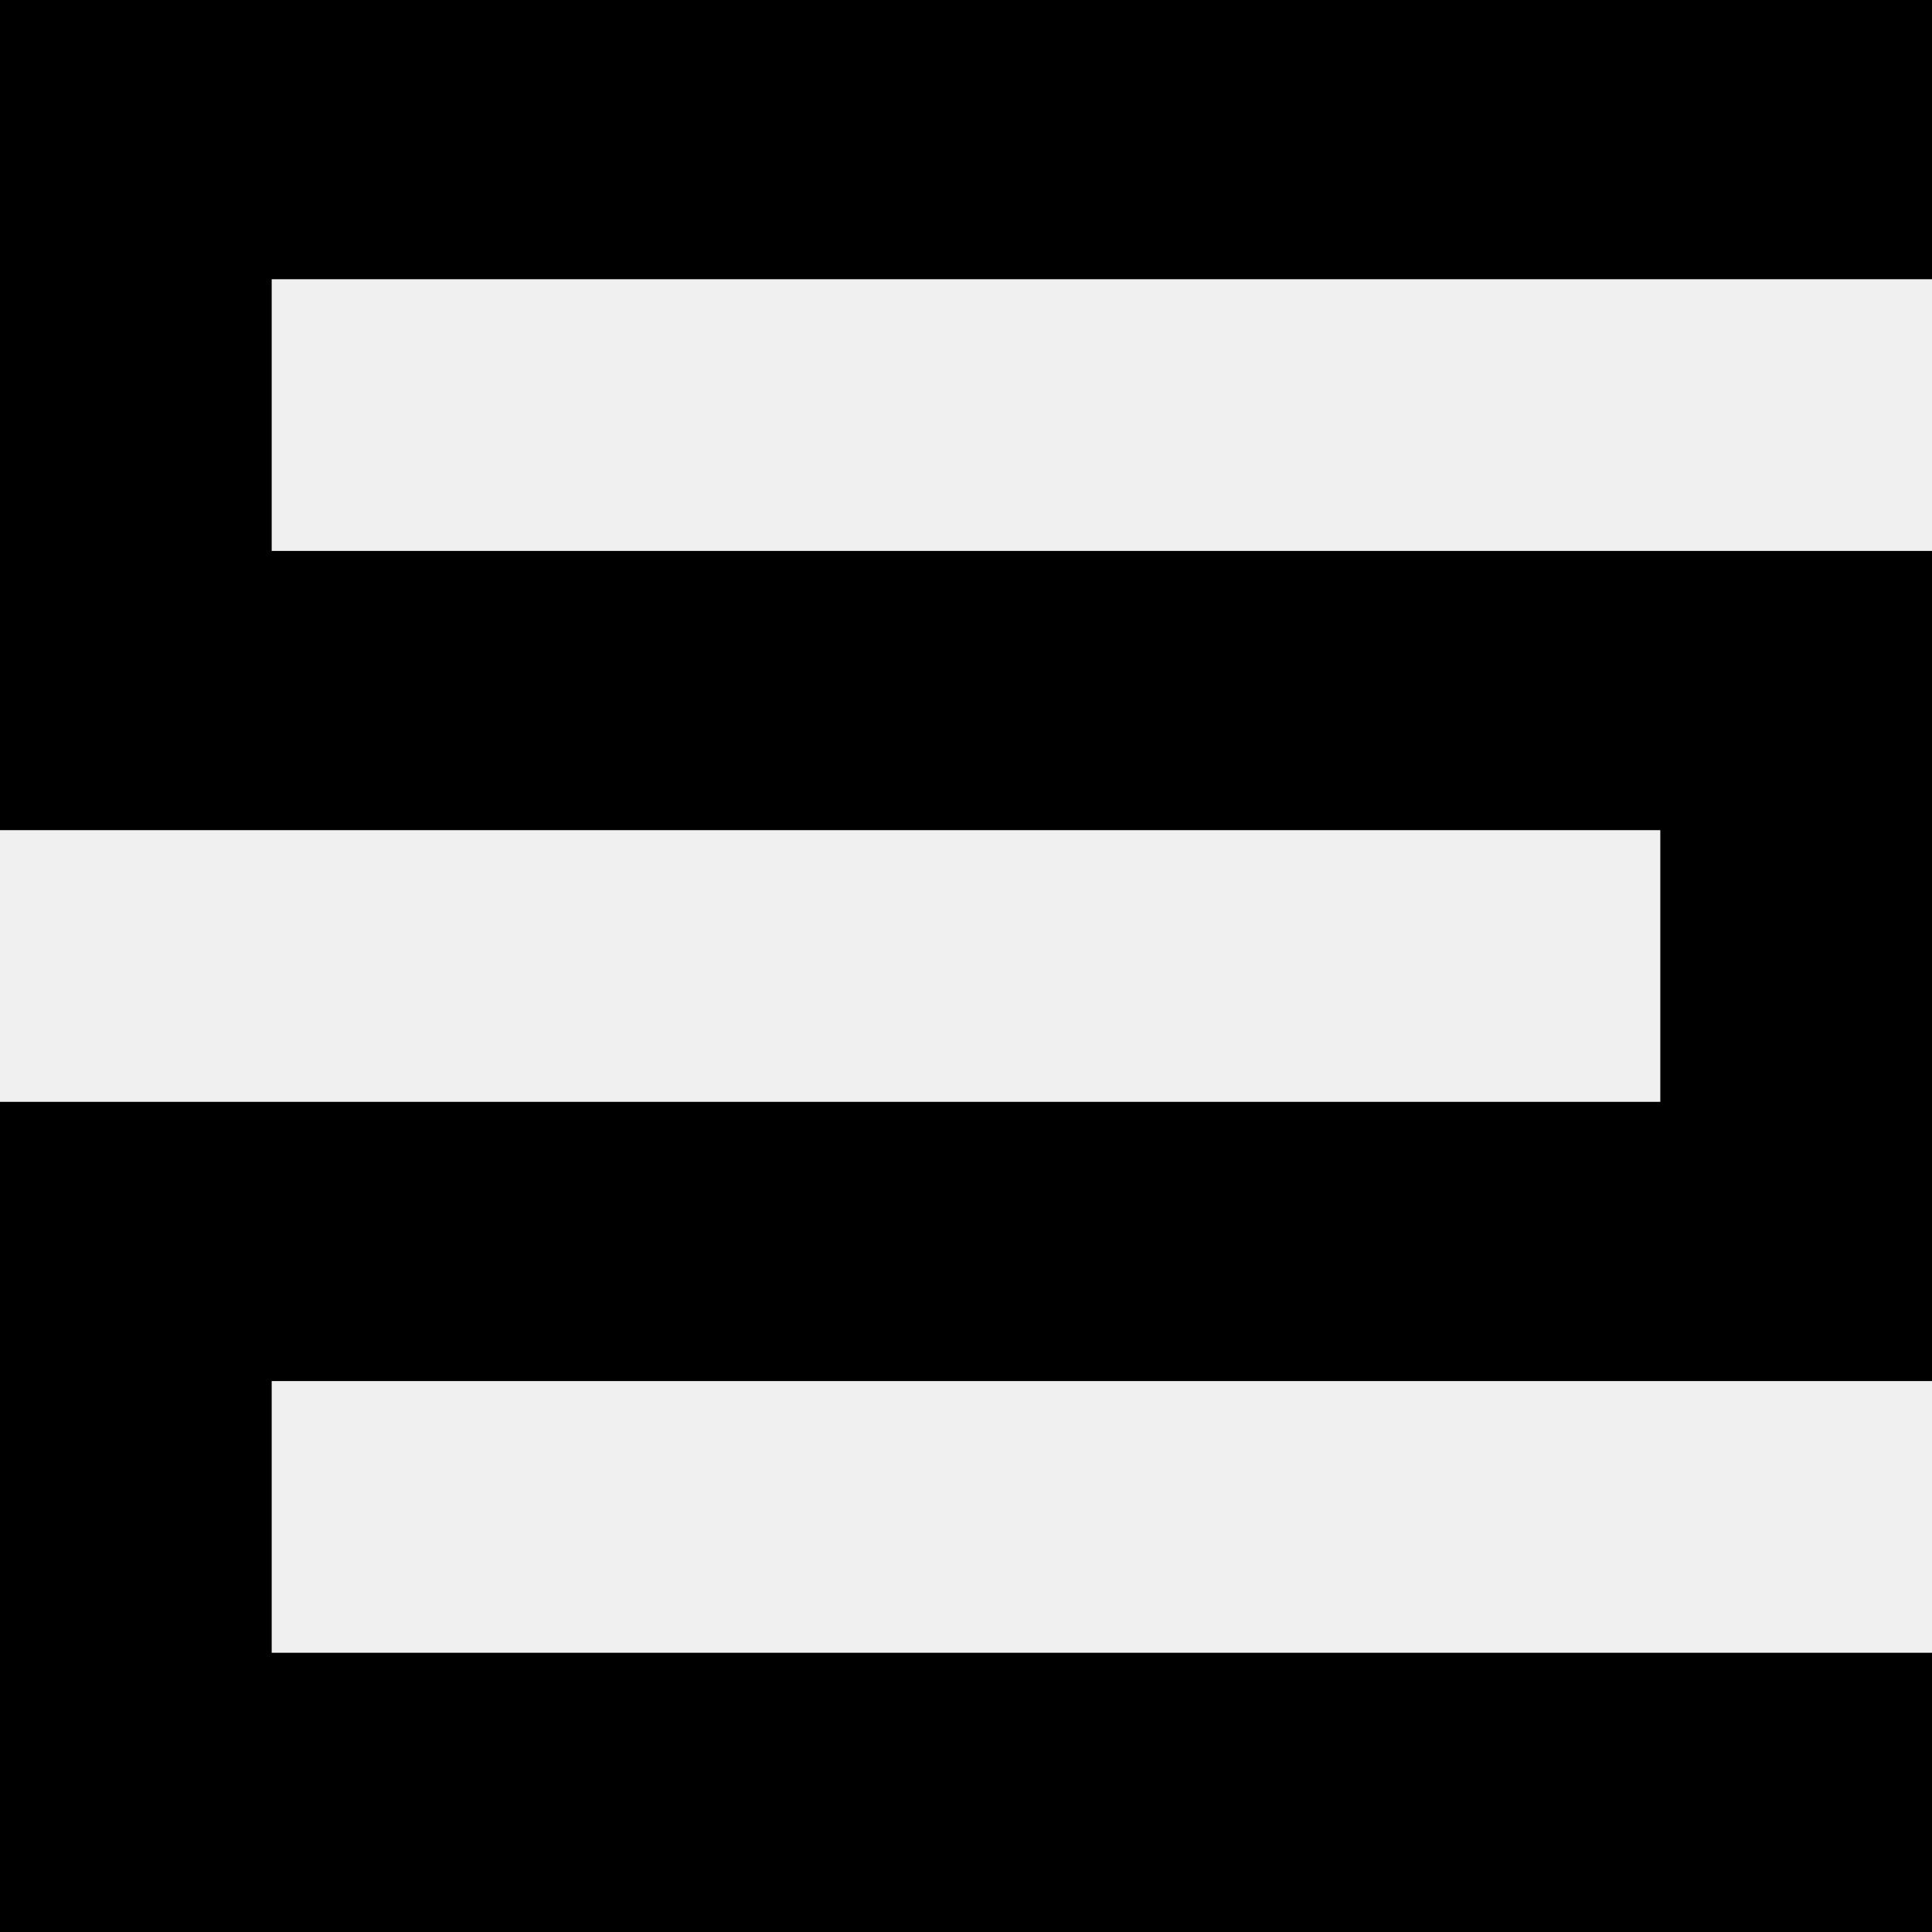
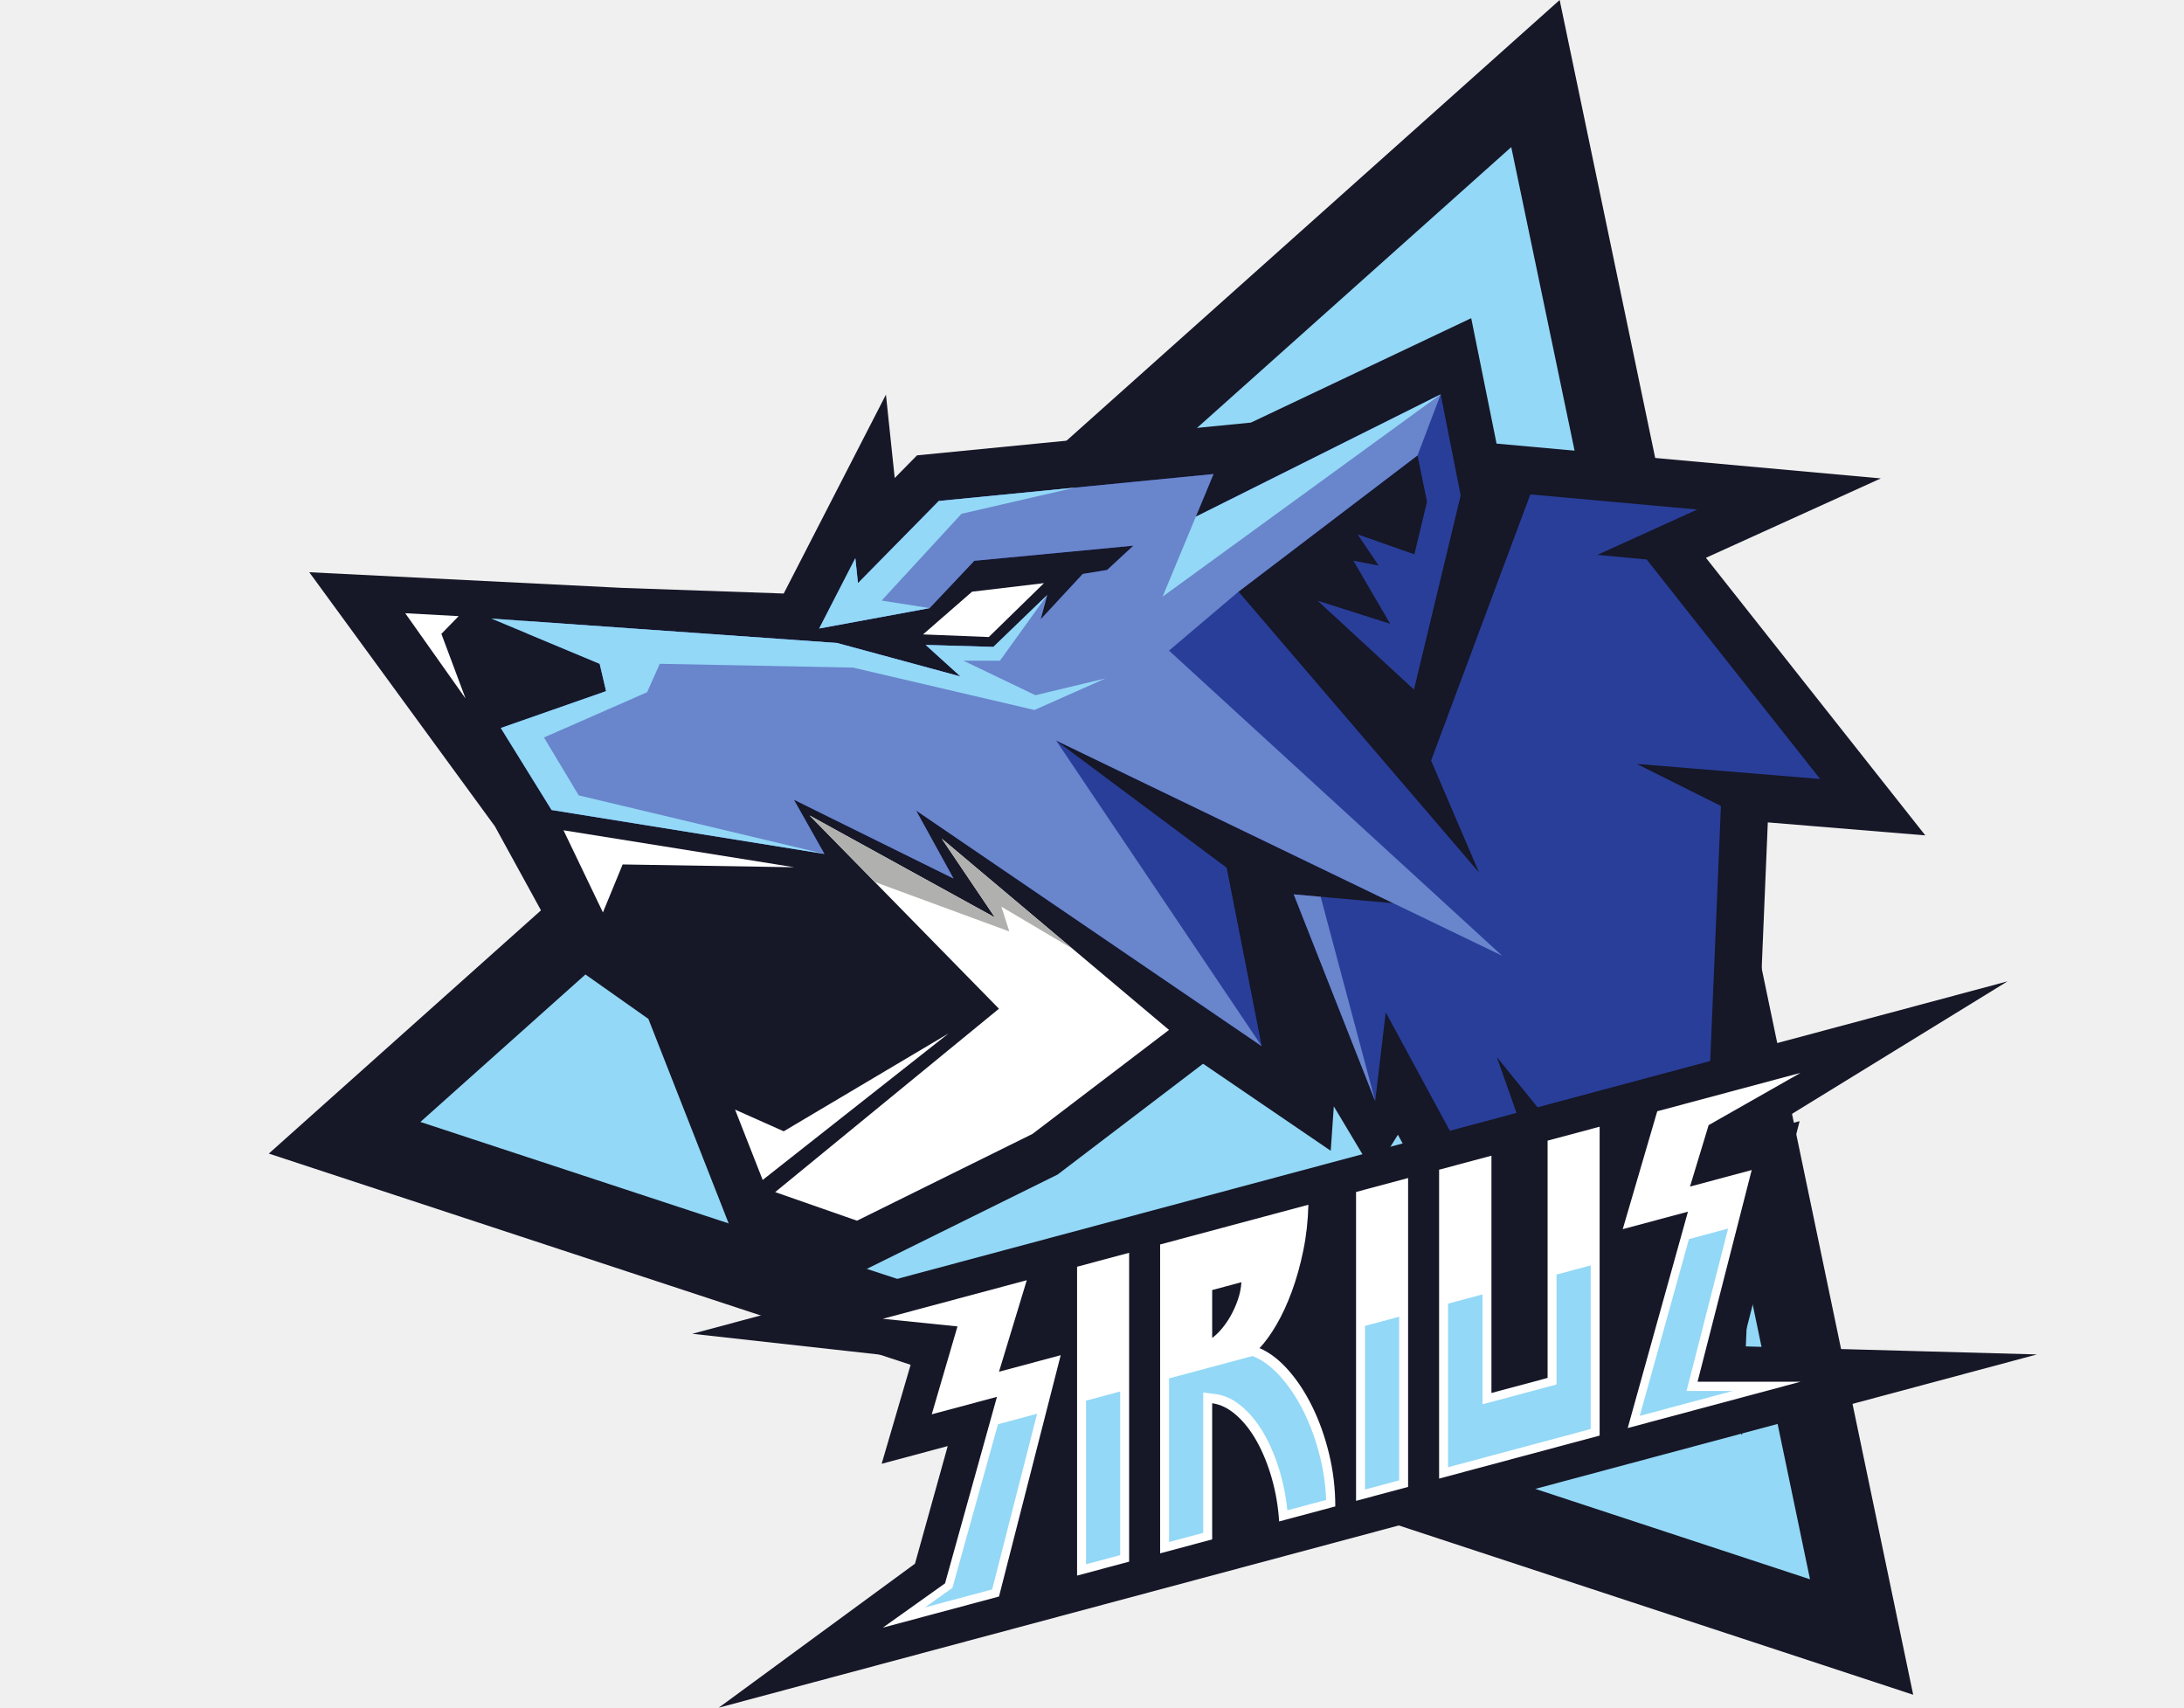
- <svg xmlns="http://www.w3.org/2000/svg" version="1.0" width="512pt" height="512pt" viewBox="0 0 512 512" preserveAspectRatio="xMidYMid meet">
-   <g transform="translate(0,512) scale(0.1,-0.1)" fill="#000000" stroke="none">
-     <path d="M0 4020 l0 -1100 2200 0 2200 0 0 -360 0 -360 -2200 0 -2200 0 0 -1100 0 -1100 2560 0 2560 0 0 370 0 370 -2200 0 -2200 0 0 360 0 360 2200 0 2200 0 0 1100 0 1100 -2200 0 -2200 0 0 360 0 360 2200 0 2200 0 0 370 0 370 -2560 0 -2560 0 0 -1100z" />
+ <svg xmlns="http://www.w3.org/2000/svg" version="1.1" id="svg1" width="1778.667" height="1390.667" viewBox="0 0 1778.667 1390.667">
+   <defs id="defs1">
+     <clipPath clipPathUnits="userSpaceOnUse" id="clipPath12">
+       <path d="m 3059.1,5983.58 642.85,225 -39.03,167.15 -661.68,276.43 2110.87,-149.09 754.7,-204.74 -212.76,192.7 413.48,-12.05 329.18,317.14 -40.14,-148.54 256.92,277 148.53,24.08 160.58,148.54 -971.48,-92.34 -272.98,-289.03 -674.42,-124.45 220.79,429.54 16.06,-152.55 493.77,501.81 1678.02,164.59 -108.39,-260.94 1495.85,747.62 206.25,-611.13 -76.28,-718.58 -293.05,-473.69 -409.46,497.78 305.09,-4.01 -104.38,409.46 192.7,-24.08 -144.53,144.51 353.28,-56.2 -8.04,212.77 -163.02,250.3 -1093.49,-832.39 1469.27,-1715.2 -293.04,683.5 533.91,790.84 72.26,834.99 1019.61,-92.33 L 9756.75,7041 10057.8,7012.9 11117.6,5672.09 9997.62,5764.42 10511.5,5507.5 10383,2444.53 9142.55,3974 l 168.6,-477.71 -164.59,-509.83 -682.44,1260.52 -64.23,-541.95 -497.78,1262.53 608.18,-54.19 -2059.38,993.56 1041.73,-776.79 214.1,-1089.9 -2110.9,1439.16 228.82,-415.49 -975.49,481.73 186.67,-331.19 -1666.69,268.39 z" transform="translate(0,2.5000001e-4)" id="path12" />
+     </clipPath>
+     <clipPath clipPathUnits="userSpaceOnUse" id="clipPath14">
+       <path d="m 3059.1,5983.58 642.85,225 -39.03,167.15 -661.68,276.43 2110.87,-149.09 754.7,-204.74 -212.76,192.7 413.48,-12.05 329.18,317.14 -40.14,-148.54 256.92,277 148.53,24.08 160.58,148.54 -971.48,-92.34 -272.98,-289.03 -674.42,-124.45 220.79,429.54 16.06,-152.55 493.77,501.81 1678.02,164.59 -108.39,-260.94 1495.85,747.62 206.25,-611.13 -76.28,-718.58 -293.05,-473.69 -409.46,497.78 305.09,-4.01 -104.38,409.46 192.7,-24.08 -144.53,144.51 353.28,-56.2 -8.04,212.77 -163.02,250.3 -1093.49,-832.39 1469.27,-1715.2 -293.04,683.5 533.91,790.84 72.26,834.99 1019.61,-92.33 L 9756.75,7041 10057.8,7012.9 11117.6,5672.09 9997.62,5764.42 10511.5,5507.5 10383,2444.53 9142.55,3974 l 168.6,-477.71 -164.59,-509.83 -682.44,1260.52 -64.23,-541.95 -497.78,1262.53 608.18,-54.19 -2059.38,993.56 1041.73,-776.79 214.1,-1089.9 -2110.9,1439.16 228.82,-415.49 -975.49,481.73 186.67,-331.19 -1666.69,268.39 z" transform="translate(0,2.5000001e-4)" id="path14" />
+     </clipPath>
+   </defs>
+   <g id="g1">
+     <g id="group-R5">
+       <path id="path2" d="M 11412.3,385.199 9398.11,10039.9 2044.03,3468.24 Z" style="fill:#93d8f6;fill-opacity:1;fill-rule:nonzero;stroke:none" transform="matrix(0.1333333,0,0,-0.1333333,0,1390.667)" />
+       <path id="path3" d="M 9526.51,10430 1641.95,3384.36 11685.9,79 9526.51,10430 Z M 9230.85,9531.63 11055.7,784.18 2567.79,3577.5 9230.85,9531.63" style="fill:#161727;fill-opacity:1;fill-rule:nonzero;stroke:none" transform="matrix(0.1333333,0,0,-0.1333333,0,1390.667)" />
+       <path id="path4" d="m 10419.9,7023.12 1068.2,484.91 -2347.03,212.52 -154.83,766.11 -1345.58,-637.73 -2039.45,-200.04 -136.25,-138.47 -53.6,509.18 -624.34,-1214.64 -987.36,34.44 -1910.56,95.61 1133.59,-1551.62 460.7,-839.8 477.08,-336.72 391.11,-996.39 106.97,-272.51 795.35,-277.91 1206.22,596.34 888.33,676.68 779.69,-531.57 18.84,271.41 244.89,-409.47 146.67,236.18 675.83,-1248.3 270.9,839.12 1155.63,-1424.98 157,3741.62 962,-79.31 -1340,1695.34" style="fill:#161727;fill-opacity:1;fill-rule:nonzero;stroke:none" transform="matrix(0.1333333,0,0,-0.1333333,0,1390.667)" />
+       <path id="path5" d="m 3059.1,5983.58 642.85,225 -39.03,167.15 -661.68,276.43 2110.87,-149.09 754.7,-204.74 -212.76,192.7 413.48,-12.05 329.18,317.14 -40.14,-148.54 256.92,277 148.53,24.08 160.58,148.54 -971.48,-92.34 -272.98,-289.03 -674.42,-124.45 220.79,429.54 16.06,-152.55 493.77,501.81 1678.02,164.59 -108.39,-260.94 1495.85,747.62 122.13,-617.15 -285.21,-1186.25 -589.07,543.4 443.57,-141.44 -225,385.72 154.69,-30.08 -128.98,190.8 347.14,-122.15 77.15,321.43 -57.86,282.85 -1093.49,-832.39 1469.27,-1715.2 -293.04,683.5 606.17,1625.83 1019.61,-92.33 L 9756.75,7041 10057.8,7012.9 11117.6,5672.09 9997.62,5764.42 10511.5,5507.5 10383,2444.53 9142.55,3974 l 168.6,-477.71 -164.59,-509.83 -682.44,1260.52 -64.23,-541.95 -497.78,1262.53 608.18,-54.19 -2059.38,993.56 1041.73,-776.79 214.1,-1089.9 -2110.9,1439.16 228.82,-415.49 -975.49,481.73 186.67,-331.19 -1666.69,268.39 -310.05,500.74" style="fill:#293e99;fill-opacity:1;fill-rule:nonzero;stroke:none" transform="matrix(0.1333333,0,0,-0.1333333,0,1390.667)" />
+       <path id="path6" d="M 4945.18,5449.29 6077.57,4826.06 5752.4,5307.78 7140.38,4139.59 6306.39,3504.32 5234.55,2974.42 4734.76,3149.05 6101.66,4269.06 4945.18,5449.29" style="fill:#ffffff;fill-opacity:1;fill-rule:nonzero;stroke:none" transform="matrix(0.1333333,0,0,-0.1333333,0,1390.667)" />
+       <path id="path7" d="m 2801.44,6666.84 -326.27,17.8 368.57,-521.06 -147.69,395.03 105.39,108.23" style="fill:#ffffff;fill-opacity:1;fill-rule:nonzero;stroke:none" transform="matrix(0.1333333,0,0,-0.1333333,0,1390.667)" />
+       <path id="path8" d="m 3441.85,5358.99 1409.05,-225.86 -1047.76,17.12 -120.43,-293.06 -240.86,501.8" style="fill:#ffffff;fill-opacity:1;fill-rule:nonzero;stroke:none" transform="matrix(0.1333333,0,0,-0.1333333,0,1390.667)" />
+       <path id="path9" d="m 4489.88,3652.86 168.6,-429.54 1136.07,895.2 -1007.6,-598.14 -297.07,132.48" style="fill:#ffffff;fill-opacity:1;fill-rule:nonzero;stroke:none" transform="matrix(0.1333333,0,0,-0.1333333,0,1390.667)" />
+       <path id="path10" d="m 5637.99,6555.25 401.44,-16.06 337.21,329.18 -439.07,-52.18 -299.58,-260.94" style="fill:#ffffff;fill-opacity:1;fill-rule:nonzero;stroke:none" transform="matrix(0.1333333,0,0,-0.1333333,0,1390.667)" />
+       <path id="path11" d="m 6450.91,5906.93 2724.77,-1314.58 -2035.3,1863.99 424.51,359.85 1093.49,832.39 141.44,372.87 -5233.25,-588.05 -966.46,-2402.61 4227.15,-1807.47 1572.63,481.71 -333.29,1247.88 -164.49,14.65 -63.23,-1201.31 -132.14,273.99 -1255.83,1866.69" style="fill:#6985cc;fill-opacity:1;fill-rule:nonzero;stroke:none" transform="matrix(0.1333333,0,0,-0.1333333,0,1390.667)" clip-path="url(#clipPath12)" />
+       <path id="path13" d="M 7412.36,7534.77 7101.24,6785.78 8799.82,8021.45 4066.36,7484.59 2853.39,6703.78 c 0,0 -27.48,-1332.77 8.66,-1332.77 36.13,0 2173.79,-156.56 2173.79,-156.56 l -1501.03,357.71 -212.14,353.57 630,276.43 77.14,173.57 1180.65,-23.21 1107.97,-258.92 433.55,192.69 -427.53,-102.37 -439.57,210.76 h 222.8 l 289.03,401.44 -718.57,-80.29 -293.05,46.16 487.74,529.9 692.17,159.76 793.33,225.63 54.03,-142.51" style="fill:#93d8f6;fill-opacity:1;fill-rule:nonzero;stroke:none" transform="matrix(0.1333333,0,0,-0.1333333,0,1390.667)" clip-path="url(#clipPath14)" />
+       <path id="path15" d="m 5342.99,5043.3 821.86,-302.32 -48.18,151.16 436.5,-258.32 -800.77,673.96 325.17,-481.72 -1132.39,623.23 397.81,-405.99" style="fill:#b0b0ae;fill-opacity:1;fill-rule:nonzero;stroke:none" transform="matrix(0.1333333,0,0,-0.1333333,0,1390.667)" />
+       <path id="path16" d="m 12442,2157.6 -745.5,-199.79 -359,-96.2 L 5356.83,259.102 4968.2,155 4389.98,0 l 482.68,354.199 377.48,276.883 338.62,248.5 199.98,718.258 -403.53,-108.2 188.65,644.64 -369.15,41.03 -383.29,42.52 -592.83,65.85 576.07,154.36 347.69,93.21 6063.15,1624.59 301.7,80.83 745.1,199.71 -657.2,-403.99 -823.9,-506.47 210.9,56.48 -351.6,-1375.34 760.5,-20.89 269.5,-7.4 771.5,-21.17" style="fill:#161727;fill-opacity:1;fill-rule:nonzero;stroke:none" transform="matrix(0.1333333,0,0,-0.1333333,0,1390.667)" />
+       <path id="path17" d="m 5392.34,488.82 379.98,270.59 317.16,1139.15 -398.31,-106.72 157.16,536.92 -455.99,46.6 879.33,235.61 -169.69,-559.05 376.88,100.99 L 6101.98,678.969 5392.34,488.82" style="fill:#ffffff;fill-opacity:1;fill-rule:nonzero;stroke:none" transform="matrix(0.1333333,0,0,-0.1333333,0,1390.667)" />
+       <path id="path18" d="m 6578.86,806.75 v 1886.54 l 317.94,85.19 V 891.941 L 6578.86,806.75" style="fill:#ffffff;fill-opacity:1;fill-rule:nonzero;stroke:none" transform="matrix(0.1333333,0,0,-0.1333333,0,1390.667)" />
+       <path id="path19" d="m 7404.06,2550.82 v -292.39 c 19.04,13.57 38.68,32.38 58.94,56.48 20.23,24.05 38.68,51.04 55.37,80.93 16.66,29.9 30.96,62.09 42.87,96.66 11.89,34.54 19.04,69.94 21.44,106.18 z m 409.03,-1413.36 c -5.97,91.6 -20.85,179.14 -44.65,262.62 -23.84,83.44 -53.9,158.02 -90.21,223.73 -36.33,65.67 -78.31,119.69 -125.92,162.03 -47.64,42.3 -97.06,66.79 -148.25,73.42 v -831.4 L 7086.12,942.672 V 2829.2 l 905.58,242.66 c -2.4,-97.27 -12.8,-190.74 -31.25,-280.43 -18.48,-89.73 -41.7,-172.62 -69.67,-248.76 -27.99,-76.15 -59.24,-143.88 -93.77,-203.09 -34.55,-59.28 -69.07,-107.1 -103.59,-143.45 60.72,-26.12 118.78,-70.31 174.15,-132.58 55.37,-62.32 104.48,-136.88 147.35,-223.67 42.87,-86.84 77.08,-182.75 102.71,-287.76 25.58,-105.01 38.4,-212.6 38.4,-322.77 l -342.94,-91.89" style="fill:#ffffff;fill-opacity:1;fill-rule:nonzero;stroke:none" transform="matrix(0.1333333,0,0,-0.1333333,0,1390.667)" />
+       <path id="path20" d="m 8282.84,1263.33 v 1886.54 l 317.94,85.18 V 1348.52 l -317.94,-85.19" style="fill:#ffffff;fill-opacity:1;fill-rule:nonzero;stroke:none" transform="matrix(0.1333333,0,0,-0.1333333,0,1390.667)" />
+       <path id="path21" d="m 8790.1,1399.25 v 1886.54 l 319.73,85.67 V 1922.23 l 342.94,91.89 v 1449.22 l 317.93,85.2 V 1662 l -980.6,-262.75" style="fill:#ffffff;fill-opacity:1;fill-rule:nonzero;stroke:none" transform="matrix(0.1333333,0,0,-0.1333333,0,1390.667)" />
+       <path id="path22" d="m 9942.17,1707.94 367.93,1321.54 -398.29,-106.73 210.79,720.07 875.7,234.67 -561.8,-319.32 -113.9,-375.33 376.9,100.98 -330.6,-1292.74 629.4,-0.14 -1056.13,-283" style="fill:#ffffff;fill-opacity:1;fill-rule:nonzero;stroke:none" transform="matrix(0.1333333,0,0,-0.1333333,0,1390.667)" />
+       <path id="path23" d="m 10555.3,2926.16 -239,-64.03 -300.6,-1079.85 567.9,152.18 -281.9,0.07 253.6,991.63" style="fill:#93d8f6;fill-opacity:1;fill-rule:nonzero;stroke:none" transform="matrix(0.1333333,0,0,-0.1333333,0,1390.667)" />
+       <path id="path24" d="m 9507.4,2645.39 v -671.27 l -452.21,-121.18 v 671.27 l -210.45,-56.38 v -999.3 L 9716.06,1702 v 999.29 l -208.66,-55.9" style="fill:#93d8f6;fill-opacity:1;fill-rule:nonzero;stroke:none" transform="matrix(0.1333333,0,0,-0.1333333,0,1390.667)" />
+       <path id="path25" d="m 8337.48,2331.91 v -999.3 l 208.65,55.91 v 999.3 l -208.65,-55.91" style="fill:#93d8f6;fill-opacity:1;fill-rule:nonzero;stroke:none" transform="matrix(0.1333333,0,0,-0.1333333,0,1390.667)" />
+       <path id="path26" d="m 7964.84,1804.61 c -41.13,83.28 -88.78,155.68 -141.65,215.17 -51.5,57.92 -105.68,99.36 -161.05,123.16 l -11.46,4.94 -509.92,-136.63 v -999.3 l 208.67,55.91 v 857.27 l 74.81,-9.69 c 59.16,-7.65 116.14,-35.5 169.41,-82.8 50.52,-44.92 95.54,-102.76 133.82,-171.94 37.61,-68.08 69.16,-146.29 93.78,-232.47 20.24,-70.97 34.39,-145.65 42.2,-222.64 l 236.84,63.47 c -3.54,87.05 -15.58,173.12 -35.92,256.6 -24.76,101.47 -58.25,195.33 -99.53,278.95" style="fill:#93d8f6;fill-opacity:1;fill-rule:nonzero;stroke:none" transform="matrix(0.1333333,0,0,-0.1333333,0,1390.667)" />
+       <path id="path27" d="M 6633.5,1875.33 V 876.031 l 208.66,55.91 v 999.299 l -208.66,-55.91" style="fill:#93d8f6;fill-opacity:1;fill-rule:nonzero;stroke:none" transform="matrix(0.1333333,0,0,-0.1333333,0,1390.667)" />
+       <path id="path28" d="m 6095.69,1731.22 -278.28,-999.478 -167.46,-119.25 410.37,109.957 274.32,1072.791 -238.95,-64.02" style="fill:#93d8f6;fill-opacity:1;fill-rule:nonzero;stroke:none" transform="matrix(0.1333333,0,0,-0.1333333,0,1390.667)" />
+     </g>
  </g>
</svg>
